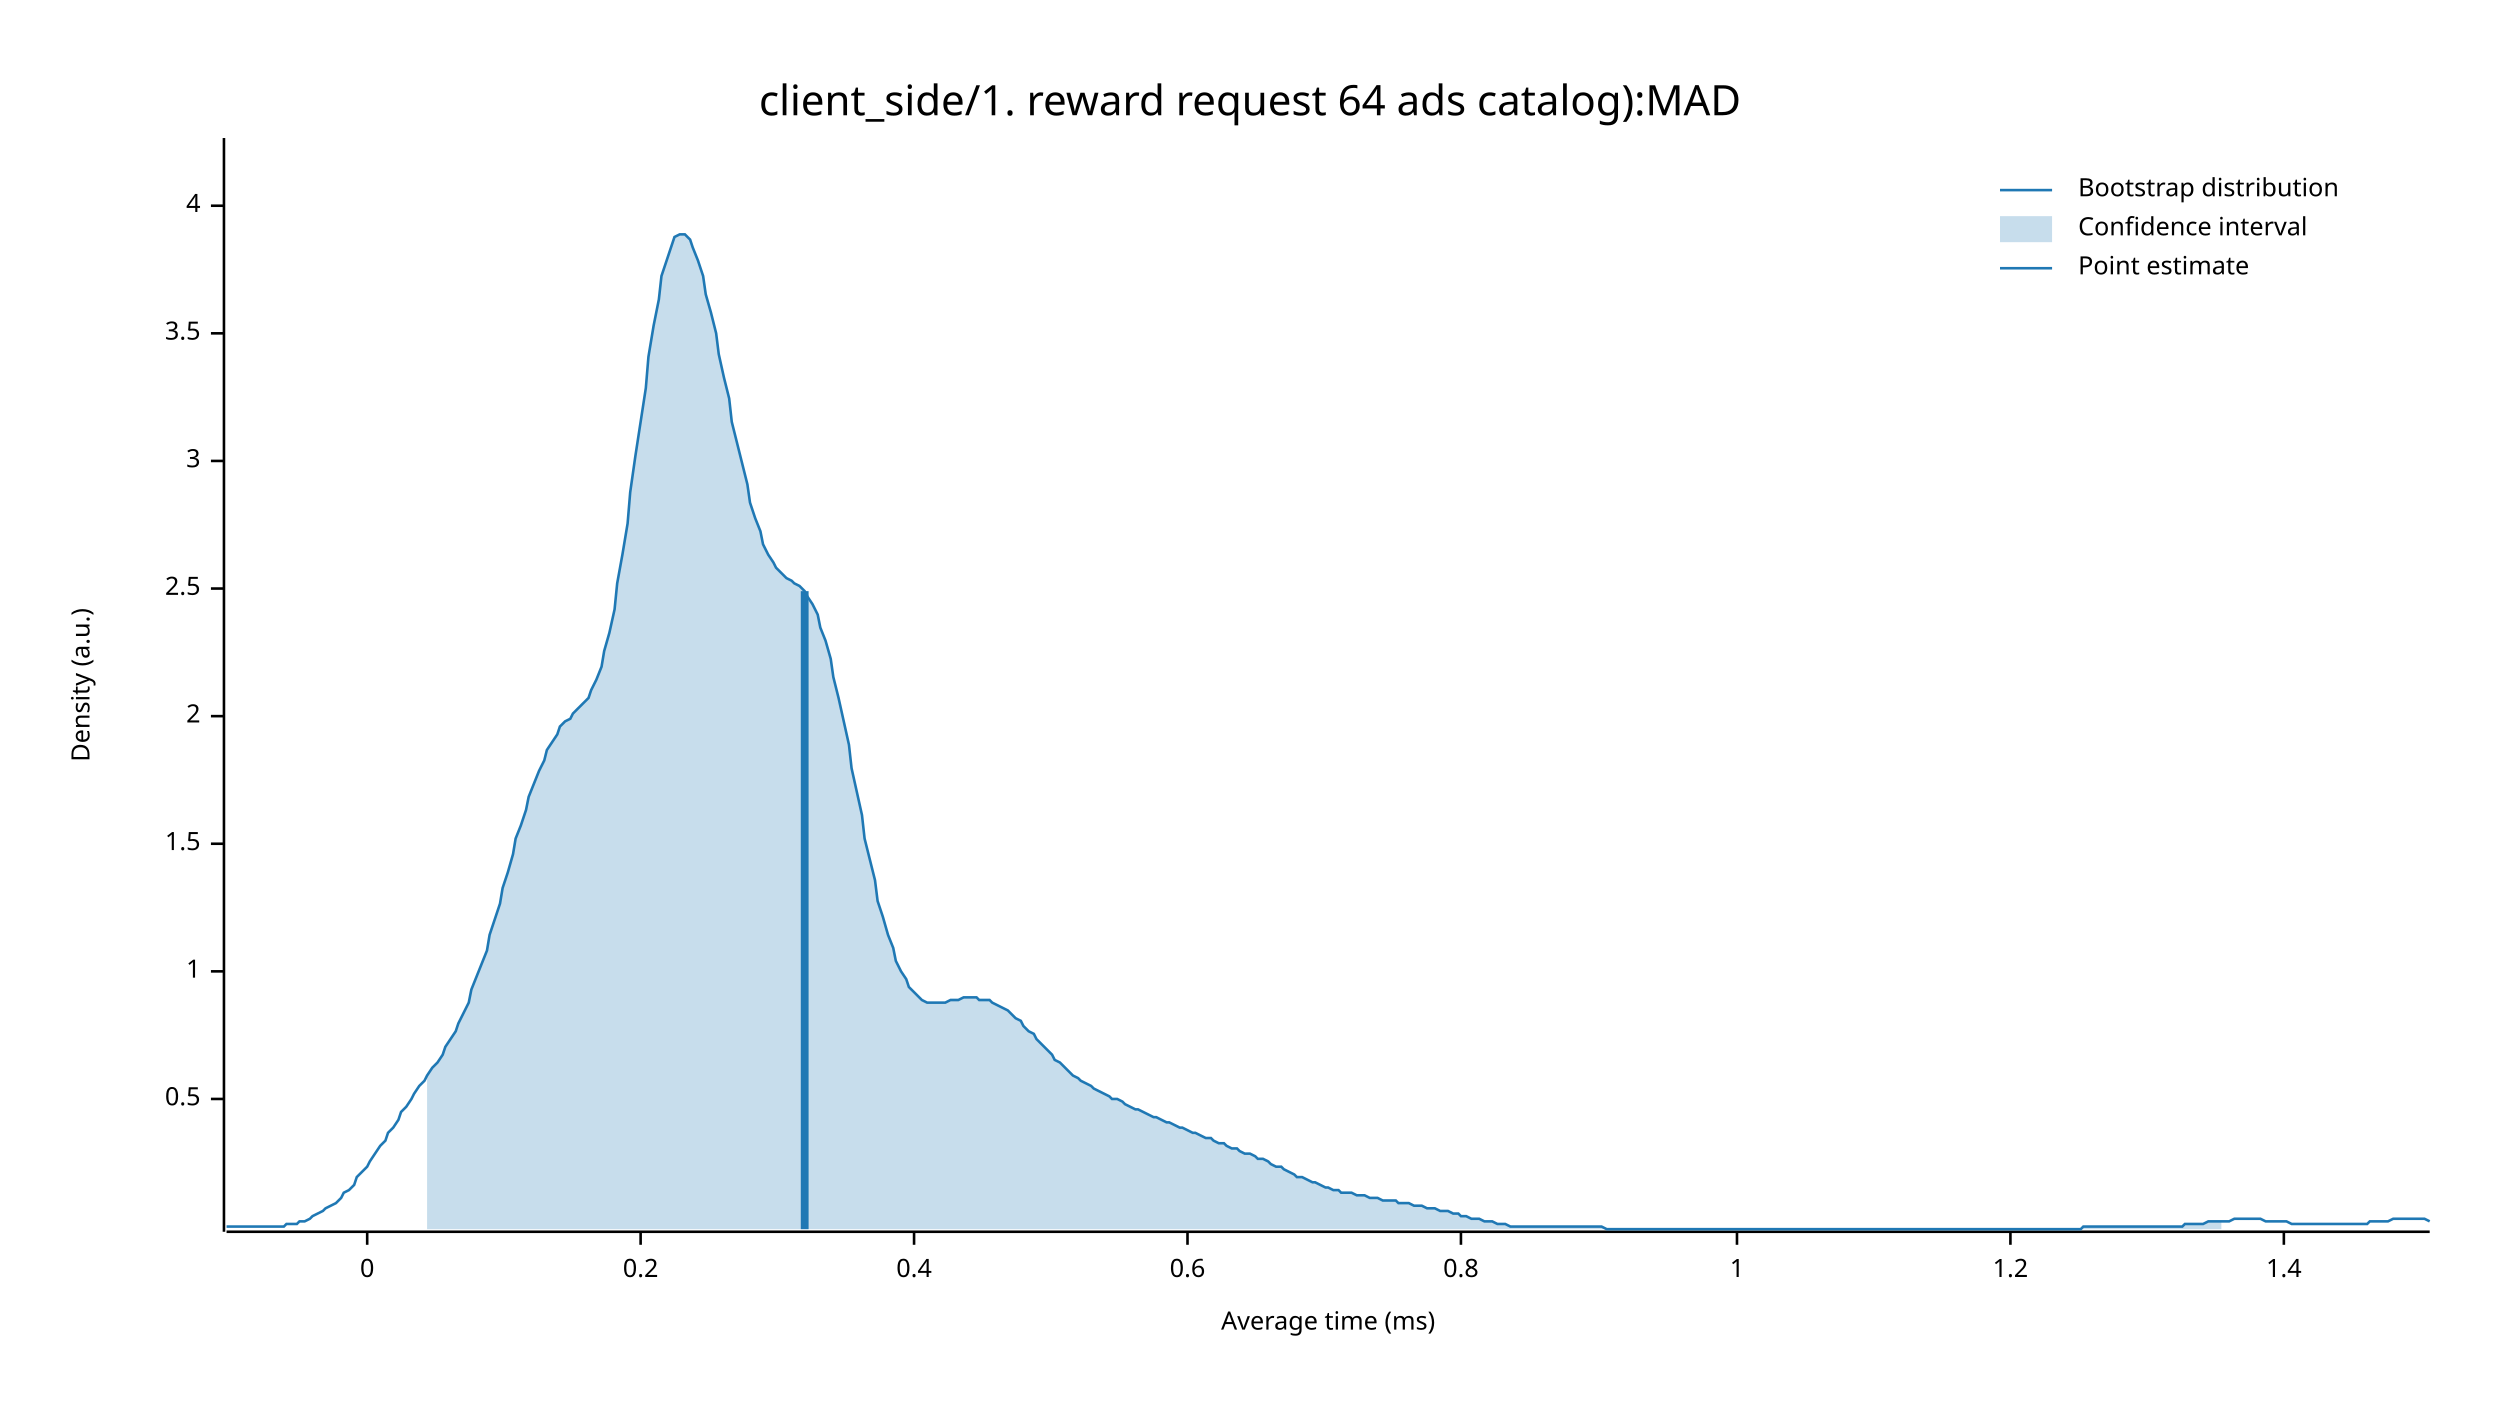
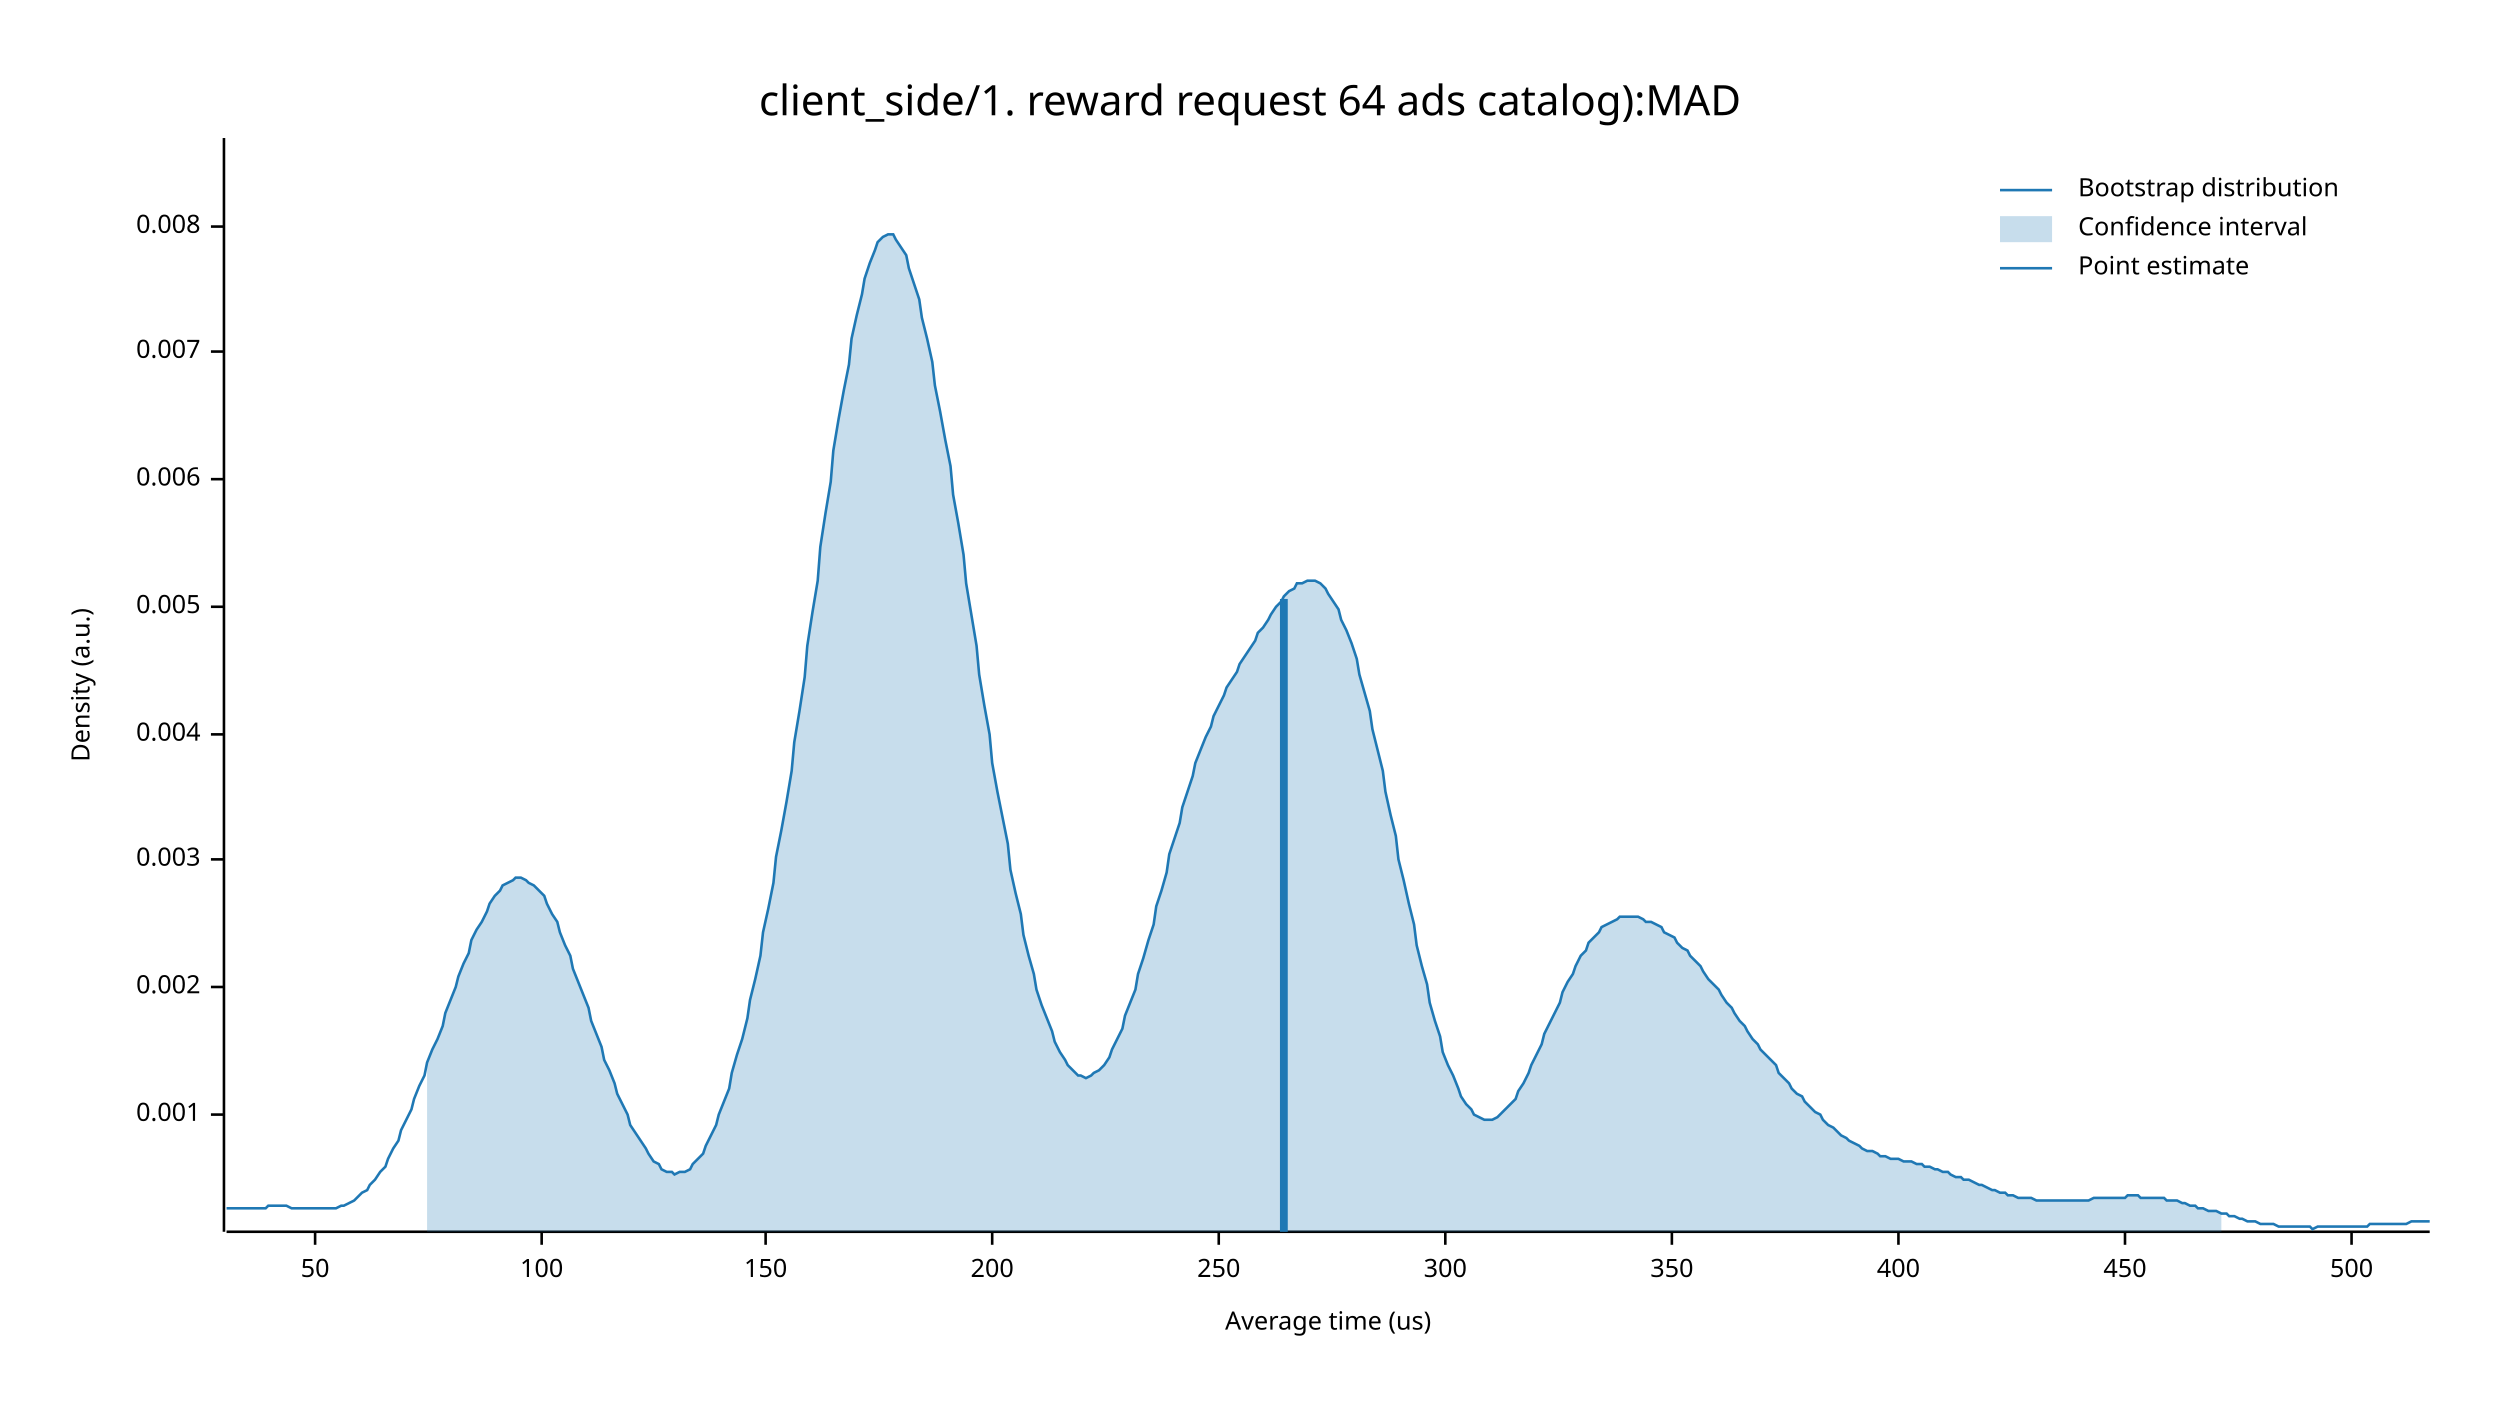
<svg xmlns="http://www.w3.org/2000/svg" width="960" height="540" viewBox="0 0 960 540">
  <text x="480" y="32" dy="0.76em" text-anchor="middle" font-family="sans-serif" font-size="16.129" opacity="1" fill="#000000">
client_side/1. reward request 64 ads catalog):MAD
</text>
  <text x="27" y="263" dy="0.76em" text-anchor="middle" font-family="sans-serif" font-size="9.677" opacity="1" fill="#000000" transform="rotate(270, 27, 263)">
Density (a.u.)
</text>
  <text x="510" y="513" dy="-0.5ex" text-anchor="middle" font-family="sans-serif" font-size="9.677" opacity="1" fill="#000000">
- Average time (ms)
+ Average time (us)
</text>
  <polyline fill="none" opacity="1" stroke="#000000" stroke-width="1" points="86,53 86,473 " />
-   <text x="77" y="422" dy="0.5ex" text-anchor="end" font-family="sans-serif" font-size="9.677" opacity="1" fill="#000000">
- 0.5
+   <text x="77" y="428" dy="0.5ex" text-anchor="end" font-family="sans-serif" font-size="9.677" opacity="1" fill="#000000">
+ 0.001
</text>
-   <polyline fill="none" opacity="1" stroke="#000000" stroke-width="1" points="81,422 86,422 " />
-   <text x="77" y="373" dy="0.5ex" text-anchor="end" font-family="sans-serif" font-size="9.677" opacity="1" fill="#000000">
- 1
+   <polyline fill="none" opacity="1" stroke="#000000" stroke-width="1" points="81,428 86,428 " />
+   <text x="77" y="379" dy="0.5ex" text-anchor="end" font-family="sans-serif" font-size="9.677" opacity="1" fill="#000000">
+ 0.002
</text>
-   <polyline fill="none" opacity="1" stroke="#000000" stroke-width="1" points="81,373 86,373 " />
-   <text x="77" y="324" dy="0.5ex" text-anchor="end" font-family="sans-serif" font-size="9.677" opacity="1" fill="#000000">
- 1.5
+   <polyline fill="none" opacity="1" stroke="#000000" stroke-width="1" points="81,379 86,379 " />
+   <text x="77" y="330" dy="0.5ex" text-anchor="end" font-family="sans-serif" font-size="9.677" opacity="1" fill="#000000">
+ 0.003
</text>
-   <polyline fill="none" opacity="1" stroke="#000000" stroke-width="1" points="81,324 86,324 " />
-   <text x="77" y="275" dy="0.5ex" text-anchor="end" font-family="sans-serif" font-size="9.677" opacity="1" fill="#000000">
- 2
+   <polyline fill="none" opacity="1" stroke="#000000" stroke-width="1" points="81,330 86,330 " />
+   <text x="77" y="282" dy="0.5ex" text-anchor="end" font-family="sans-serif" font-size="9.677" opacity="1" fill="#000000">
+ 0.004
</text>
-   <polyline fill="none" opacity="1" stroke="#000000" stroke-width="1" points="81,275 86,275 " />
-   <text x="77" y="226" dy="0.5ex" text-anchor="end" font-family="sans-serif" font-size="9.677" opacity="1" fill="#000000">
- 2.5
+   <polyline fill="none" opacity="1" stroke="#000000" stroke-width="1" points="81,282 86,282 " />
+   <text x="77" y="233" dy="0.5ex" text-anchor="end" font-family="sans-serif" font-size="9.677" opacity="1" fill="#000000">
+ 0.005
</text>
-   <polyline fill="none" opacity="1" stroke="#000000" stroke-width="1" points="81,226 86,226 " />
-   <text x="77" y="177" dy="0.5ex" text-anchor="end" font-family="sans-serif" font-size="9.677" opacity="1" fill="#000000">
- 3
+   <polyline fill="none" opacity="1" stroke="#000000" stroke-width="1" points="81,233 86,233 " />
+   <text x="77" y="184" dy="0.5ex" text-anchor="end" font-family="sans-serif" font-size="9.677" opacity="1" fill="#000000">
+ 0.006
</text>
-   <polyline fill="none" opacity="1" stroke="#000000" stroke-width="1" points="81,177 86,177 " />
-   <text x="77" y="128" dy="0.5ex" text-anchor="end" font-family="sans-serif" font-size="9.677" opacity="1" fill="#000000">
- 3.5
+   <polyline fill="none" opacity="1" stroke="#000000" stroke-width="1" points="81,184 86,184 " />
+   <text x="77" y="135" dy="0.5ex" text-anchor="end" font-family="sans-serif" font-size="9.677" opacity="1" fill="#000000">
+ 0.007
</text>
-   <polyline fill="none" opacity="1" stroke="#000000" stroke-width="1" points="81,128 86,128 " />
-   <text x="77" y="79" dy="0.5ex" text-anchor="end" font-family="sans-serif" font-size="9.677" opacity="1" fill="#000000">
- 4
+   <polyline fill="none" opacity="1" stroke="#000000" stroke-width="1" points="81,135 86,135 " />
+   <text x="77" y="87" dy="0.5ex" text-anchor="end" font-family="sans-serif" font-size="9.677" opacity="1" fill="#000000">
+ 0.008
</text>
-   <polyline fill="none" opacity="1" stroke="#000000" stroke-width="1" points="81,79 86,79 " />
+   <polyline fill="none" opacity="1" stroke="#000000" stroke-width="1" points="81,87 86,87 " />
  <polyline fill="none" opacity="1" stroke="#000000" stroke-width="1" points="87,473 933,473 " />
-   <text x="141" y="483" dy="0.76em" text-anchor="middle" font-family="sans-serif" font-size="9.677" opacity="1" fill="#000000">
- 0
+   <text x="121" y="483" dy="0.76em" text-anchor="middle" font-family="sans-serif" font-size="9.677" opacity="1" fill="#000000">
+ 50
</text>
-   <polyline fill="none" opacity="1" stroke="#000000" stroke-width="1" points="141,473 141,478 " />
-   <text x="246" y="483" dy="0.76em" text-anchor="middle" font-family="sans-serif" font-size="9.677" opacity="1" fill="#000000">
- 0.2
+   <polyline fill="none" opacity="1" stroke="#000000" stroke-width="1" points="121,473 121,478 " />
+   <text x="208" y="483" dy="0.76em" text-anchor="middle" font-family="sans-serif" font-size="9.677" opacity="1" fill="#000000">
+ 100
</text>
-   <polyline fill="none" opacity="1" stroke="#000000" stroke-width="1" points="246,473 246,478 " />
-   <text x="351" y="483" dy="0.76em" text-anchor="middle" font-family="sans-serif" font-size="9.677" opacity="1" fill="#000000">
- 0.4
+   <polyline fill="none" opacity="1" stroke="#000000" stroke-width="1" points="208,473 208,478 " />
+   <text x="294" y="483" dy="0.76em" text-anchor="middle" font-family="sans-serif" font-size="9.677" opacity="1" fill="#000000">
+ 150
</text>
-   <polyline fill="none" opacity="1" stroke="#000000" stroke-width="1" points="351,473 351,478 " />
-   <text x="456" y="483" dy="0.76em" text-anchor="middle" font-family="sans-serif" font-size="9.677" opacity="1" fill="#000000">
- 0.6
+   <polyline fill="none" opacity="1" stroke="#000000" stroke-width="1" points="294,473 294,478 " />
+   <text x="381" y="483" dy="0.76em" text-anchor="middle" font-family="sans-serif" font-size="9.677" opacity="1" fill="#000000">
+ 200
</text>
-   <polyline fill="none" opacity="1" stroke="#000000" stroke-width="1" points="456,473 456,478 " />
-   <text x="561" y="483" dy="0.76em" text-anchor="middle" font-family="sans-serif" font-size="9.677" opacity="1" fill="#000000">
- 0.8
+   <polyline fill="none" opacity="1" stroke="#000000" stroke-width="1" points="381,473 381,478 " />
+   <text x="468" y="483" dy="0.76em" text-anchor="middle" font-family="sans-serif" font-size="9.677" opacity="1" fill="#000000">
+ 250
</text>
-   <polyline fill="none" opacity="1" stroke="#000000" stroke-width="1" points="561,473 561,478 " />
-   <text x="667" y="483" dy="0.76em" text-anchor="middle" font-family="sans-serif" font-size="9.677" opacity="1" fill="#000000">
- 1
+   <polyline fill="none" opacity="1" stroke="#000000" stroke-width="1" points="468,473 468,478 " />
+   <text x="555" y="483" dy="0.76em" text-anchor="middle" font-family="sans-serif" font-size="9.677" opacity="1" fill="#000000">
+ 300
</text>
-   <polyline fill="none" opacity="1" stroke="#000000" stroke-width="1" points="667,473 667,478 " />
-   <text x="772" y="483" dy="0.76em" text-anchor="middle" font-family="sans-serif" font-size="9.677" opacity="1" fill="#000000">
- 1.2
+   <polyline fill="none" opacity="1" stroke="#000000" stroke-width="1" points="555,473 555,478 " />
+   <text x="642" y="483" dy="0.76em" text-anchor="middle" font-family="sans-serif" font-size="9.677" opacity="1" fill="#000000">
+ 350
</text>
-   <polyline fill="none" opacity="1" stroke="#000000" stroke-width="1" points="772,473 772,478 " />
-   <text x="877" y="483" dy="0.76em" text-anchor="middle" font-family="sans-serif" font-size="9.677" opacity="1" fill="#000000">
- 1.4
+   <polyline fill="none" opacity="1" stroke="#000000" stroke-width="1" points="642,473 642,478 " />
+   <text x="729" y="483" dy="0.76em" text-anchor="middle" font-family="sans-serif" font-size="9.677" opacity="1" fill="#000000">
+ 400
</text>
-   <polyline fill="none" opacity="1" stroke="#000000" stroke-width="1" points="877,473 877,478 " />
-   <polyline fill="none" opacity="1" stroke="#1F78B4" stroke-width="1" points="87,471 88,471 90,471 92,471 93,471 95,471 97,471 98,471 100,471 102,471 103,471 105,471 107,471 109,471 110,470 112,470 114,470 115,469 117,469 119,468 120,467 122,466 124,465 125,464 127,463 129,462 131,460 132,458 134,457 136,455 137,452 139,450 141,448 142,446 144,443 146,440 148,438 149,435 151,433 153,430 154,427 156,425 158,422 159,420 161,417 163,415 164,413 166,410 168,408 170,405 171,402 173,399 175,396 176,393 178,389 180,385 181,380 183,375 185,370 187,365 188,359 190,353 192,347 193,341 195,335 197,328 198,322 200,317 202,311 203,306 205,301 207,296 209,292 210,288 212,285 214,282 215,279 217,277 219,276 220,274 222,272 224,270 226,268 227,265 229,261 231,256 232,250 234,243 236,234 237,224 239,213 241,201 242,189 244,175 246,162 248,149 249,137 251,125 253,115 254,106 256,100 258,94 259,91 261,90 263,90 265,92 266,95 268,100 270,106 271,113 273,120 275,128 276,136 278,145 280,153 281,162 283,170 285,178 287,186 288,193 290,199 292,204 293,209 295,213 297,216 298,218 300,220 302,222 304,223 305,224 307,225 309,227 310,229 312,232 314,236 315,241 317,246 319,253 320,260 322,268 324,277 326,286 327,295 329,304 331,313 332,322 334,330 336,338 337,346 339,352 341,359 343,364 344,369 346,373 348,376 349,379 351,381 353,383 354,384 356,385 358,385 359,385 361,385 363,385 365,384 366,384 368,384 370,383 371,383 373,383 375,383 376,384 378,384 380,384 381,385 383,386 385,387 387,388 388,389 390,391 392,392 393,394 395,396 397,397 398,399 400,401 402,403 404,405 405,407 407,408 409,410 410,411 412,413 414,414 415,415 417,416 419,417 420,418 422,419 424,420 426,421 427,422 429,422 431,423 432,424 434,425 436,426 437,426 439,427 441,428 443,429 444,429 446,430 448,431 449,431 451,432 453,433 454,433 456,434 458,435 459,435 461,436 463,437 465,437 466,438 468,439 470,439 471,440 473,441 475,441 476,442 478,443 480,443 482,444 483,445 485,445 487,446 488,447 490,448 492,448 493,449 495,450 497,451 498,452 500,452 502,453 504,454 505,454 507,455 509,456 510,456 512,457 514,457 515,458 517,458 519,458 521,459 522,459 524,459 526,460 527,460 529,460 531,461 532,461 534,461 536,461 537,462 539,462 541,462 543,463 544,463 546,463 548,464 549,464 551,464 553,465 554,465 556,465 558,466 560,466 561,467 563,467 565,468 566,468 568,468 570,469 571,469 573,469 575,470 576,470 578,470 580,471 582,471 583,471 585,471 587,471 588,471 590,471 592,471 593,471 595,471 597,471 599,471 600,471 602,471 604,471 605,471 607,471 609,471 610,471 612,471 614,471 615,471 617,472 619,472 621,472 622,472 624,472 626,472 627,472 629,472 631,472 632,472 634,472 636,472 638,472 639,472 641,472 643,472 644,472 646,472 648,472 649,472 651,472 653,472 654,472 656,472 658,472 660,472 661,472 663,472 665,472 666,472 668,472 670,472 671,472 673,472 675,472 676,472 678,472 680,472 682,472 683,472 685,472 687,472 688,472 690,472 692,472 693,472 695,472 697,472 699,472 700,472 702,472 704,472 705,472 707,472 709,472 710,472 712,472 714,472 715,472 717,472 719,472 721,472 722,472 724,472 726,472 727,472 729,472 731,472 732,472 734,472 736,472 738,472 739,472 741,472 743,472 744,472 746,472 748,472 749,472 751,472 753,472 754,472 756,472 758,472 760,472 761,472 763,472 765,472 766,472 768,472 770,472 771,472 773,472 775,472 777,472 778,472 780,472 782,472 783,472 785,472 787,472 788,472 790,472 792,472 793,472 795,472 797,472 799,472 800,471 802,471 804,471 805,471 807,471 809,471 810,471 812,471 814,471 816,471 817,471 819,471 821,471 822,471 824,471 826,471 827,471 829,471 831,471 832,471 834,471 836,471 838,471 839,470 841,470 843,470 844,470 846,470 848,469 849,469 851,469 853,469 855,469 856,469 858,468 860,468 861,468 863,468 865,468 866,468 868,468 870,469 871,469 873,469 875,469 877,469 878,469 880,470 882,470 883,470 885,470 887,470 888,470 890,470 892,470 894,470 895,470 897,470 899,470 900,470 902,470 904,470 905,470 907,470 909,470 910,469 912,469 914,469 916,469 917,469 919,468 921,468 922,468 924,468 926,468 927,468 929,468 931,468 933,469 " />
-   <polygon opacity="0.25" fill="#1F78B4" points="164,413 166,410 168,408 170,405 171,402 173,399 175,396 176,393 178,389 180,385 181,380 183,375 185,370 187,365 188,359 190,353 192,347 193,341 195,335 197,328 198,322 200,317 202,311 203,306 205,301 207,296 209,292 210,288 212,285 214,282 215,279 217,277 219,276 220,274 222,272 224,270 226,268 227,265 229,261 231,256 232,250 234,243 236,234 237,224 239,213 241,201 242,189 244,175 246,162 248,149 249,137 251,125 253,115 254,106 256,100 258,94 259,91 261,90 263,90 265,92 266,95 268,100 270,106 271,113 273,120 275,128 276,136 278,145 280,153 281,162 283,170 285,178 287,186 288,193 290,199 292,204 293,209 295,213 297,216 298,218 300,220 302,222 304,223 305,224 307,225 309,227 310,229 312,232 314,236 315,241 317,246 319,253 320,260 322,268 324,277 326,286 327,295 329,304 331,313 332,322 334,330 336,338 337,346 339,352 341,359 343,364 344,369 346,373 348,376 349,379 351,381 353,383 354,384 356,385 358,385 359,385 361,385 363,385 365,384 366,384 368,384 370,383 371,383 373,383 375,383 376,384 378,384 380,384 381,385 383,386 385,387 387,388 388,389 390,391 392,392 393,394 395,396 397,397 398,399 400,401 402,403 404,405 405,407 407,408 409,410 410,411 412,413 414,414 415,415 417,416 419,417 420,418 422,419 424,420 426,421 427,422 429,422 431,423 432,424 434,425 436,426 437,426 439,427 441,428 443,429 444,429 446,430 448,431 449,431 451,432 453,433 454,433 456,434 458,435 459,435 461,436 463,437 465,437 466,438 468,439 470,439 471,440 473,441 475,441 476,442 478,443 480,443 482,444 483,445 485,445 487,446 488,447 490,448 492,448 493,449 495,450 497,451 498,452 500,452 502,453 504,454 505,454 507,455 509,456 510,456 512,457 514,457 515,458 517,458 519,458 521,459 522,459 524,459 526,460 527,460 529,460 531,461 532,461 534,461 536,461 537,462 539,462 541,462 543,463 544,463 546,463 548,464 549,464 551,464 553,465 554,465 556,465 558,466 560,466 561,467 563,467 565,468 566,468 568,468 570,469 571,469 573,469 575,470 576,470 578,470 580,471 582,471 583,471 585,471 587,471 588,471 590,471 592,471 593,471 595,471 597,471 599,471 600,471 602,471 604,471 605,471 607,471 609,471 610,471 612,471 614,471 615,471 617,472 619,472 621,472 622,472 624,472 626,472 627,472 629,472 631,472 632,472 634,472 636,472 638,472 639,472 641,472 643,472 644,472 646,472 648,472 649,472 651,472 653,472 654,472 656,472 658,472 660,472 661,472 663,472 665,472 666,472 668,472 670,472 671,472 673,472 675,472 676,472 678,472 680,472 682,472 683,472 685,472 687,472 688,472 690,472 692,472 693,472 695,472 697,472 699,472 700,472 702,472 704,472 705,472 707,472 709,472 710,472 712,472 714,472 715,472 717,472 719,472 721,472 722,472 724,472 726,472 727,472 729,472 731,472 732,472 734,472 736,472 738,472 739,472 741,472 743,472 744,472 746,472 748,472 749,472 751,472 753,472 754,472 756,472 758,472 760,472 761,472 763,472 765,472 766,472 768,472 770,472 771,472 773,472 775,472 777,472 778,472 780,472 782,472 783,472 785,472 787,472 788,472 790,472 792,472 793,472 795,472 797,472 799,472 800,471 802,471 804,471 805,471 807,471 809,471 810,471 812,471 814,471 816,471 817,471 819,471 821,471 822,471 824,471 826,471 827,471 829,471 831,471 832,471 834,471 836,471 838,471 839,470 841,470 843,470 844,470 846,470 848,469 849,469 851,469 853,469 853,472 164,472 " />
-   <polyline fill="none" opacity="1" stroke="#1F78B4" stroke-width="3" points="309,472 309,227 " />
+   <polyline fill="none" opacity="1" stroke="#000000" stroke-width="1" points="729,473 729,478 " />
+   <text x="816" y="483" dy="0.76em" text-anchor="middle" font-family="sans-serif" font-size="9.677" opacity="1" fill="#000000">
+ 450
+ </text>
+   <polyline fill="none" opacity="1" stroke="#000000" stroke-width="1" points="816,473 816,478 " />
+   <text x="903" y="483" dy="0.76em" text-anchor="middle" font-family="sans-serif" font-size="9.677" opacity="1" fill="#000000">
+ 500
+ </text>
+   <polyline fill="none" opacity="1" stroke="#000000" stroke-width="1" points="903,473 903,478 " />
+   <polyline fill="none" opacity="1" stroke="#1F78B4" stroke-width="1" points="87,464 88,464 90,464 92,464 93,464 95,464 97,464 98,464 100,464 102,464 103,463 105,463 107,463 109,463 110,463 112,464 114,464 115,464 117,464 119,464 120,464 122,464 124,464 125,464 127,464 129,464 131,463 132,463 134,462 136,461 137,460 139,458 141,457 142,455 144,453 146,450 148,448 149,445 151,441 153,438 154,434 156,430 158,426 159,422 161,417 163,413 164,408 166,403 168,399 170,394 171,389 173,384 175,379 176,375 178,370 180,366 181,361 183,357 185,354 187,350 188,347 190,344 192,342 193,340 195,339 197,338 198,337 200,337 202,338 203,339 205,340 207,342 209,344 210,347 212,351 214,354 215,358 217,363 219,367 220,372 222,377 224,382 226,387 227,392 229,397 231,402 232,407 234,411 236,416 237,420 239,424 241,428 242,432 244,435 246,438 248,441 249,443 251,446 253,447 254,449 256,450 258,450 259,451 261,450 263,450 265,449 266,447 268,445 270,443 271,440 273,436 275,432 276,428 278,423 280,418 281,412 283,405 285,399 287,391 288,384 290,376 292,367 293,358 295,349 297,339 298,329 300,319 302,308 304,296 305,285 307,273 309,260 310,248 312,235 314,223 315,210 317,197 319,185 320,173 322,161 324,150 326,140 327,130 329,121 331,113 332,107 334,101 336,96 337,93 339,91 341,90 343,90 344,92 346,95 348,98 349,103 351,109 353,115 354,122 356,130 358,139 359,148 361,158 363,169 365,179 366,190 368,201 370,213 371,224 373,236 375,248 376,259 378,271 380,282 381,293 383,304 385,314 387,324 388,334 390,343 392,351 393,359 395,367 397,374 398,380 400,386 402,391 404,396 405,400 407,404 409,407 410,409 412,411 414,413 415,413 417,414 419,413 420,412 422,411 424,409 426,406 427,403 429,399 431,395 432,390 434,385 436,380 437,374 439,368 441,361 443,355 444,348 446,342 448,335 449,328 451,322 453,316 454,310 456,304 458,298 459,293 461,288 463,283 465,279 466,275 468,271 470,267 471,264 473,261 475,258 476,255 478,252 480,249 482,246 483,243 485,241 487,238 488,236 490,233 492,231 493,229 495,227 497,226 498,224 500,224 502,223 504,223 505,223 507,224 509,226 510,228 512,231 514,234 515,238 517,242 519,247 521,253 522,259 524,266 526,273 527,280 529,288 531,296 532,304 534,313 536,321 537,330 539,338 541,347 543,355 544,363 546,371 548,378 549,385 551,392 553,398 554,404 556,409 558,413 560,418 561,421 563,424 565,426 566,428 568,429 570,430 571,430 573,430 575,429 576,428 578,426 580,424 582,422 583,419 585,416 587,412 588,409 590,405 592,401 593,397 595,393 597,389 599,385 600,381 602,377 604,374 605,371 607,367 609,365 610,362 612,360 614,358 615,356 617,355 619,354 621,353 622,352 624,352 626,352 627,352 629,352 631,353 632,354 634,354 636,355 638,356 639,358 641,359 643,360 644,362 646,364 648,365 649,367 651,369 653,371 654,373 656,376 658,378 660,380 661,382 663,385 665,387 666,389 668,392 670,394 671,396 673,399 675,401 676,403 678,405 680,407 682,409 683,412 685,414 687,416 688,418 690,420 692,421 693,423 695,425 697,427 699,428 700,430 702,432 704,433 705,434 707,436 709,437 710,438 712,439 714,440 715,441 717,442 719,442 721,443 722,444 724,444 726,445 727,445 729,445 731,446 732,446 734,446 736,447 738,447 739,448 741,448 743,449 744,449 746,450 748,450 749,451 751,452 753,452 754,453 756,453 758,454 760,455 761,455 763,456 765,457 766,457 768,458 770,458 771,459 773,459 775,460 777,460 778,460 780,460 782,461 783,461 785,461 787,461 788,461 790,461 792,461 793,461 795,461 797,461 799,461 800,461 802,461 804,460 805,460 807,460 809,460 810,460 812,460 814,460 816,460 817,459 819,459 821,459 822,460 824,460 826,460 827,460 829,460 831,460 832,461 834,461 836,461 838,462 839,462 841,463 843,463 844,464 846,464 848,465 849,465 851,465 853,466 855,466 856,467 858,467 860,468 861,468 863,469 865,469 866,469 868,470 870,470 871,470 873,470 875,471 877,471 878,471 880,471 882,471 883,471 885,471 887,471 888,472 890,471 892,471 894,471 895,471 897,471 899,471 900,471 902,471 904,471 905,471 907,471 909,471 910,470 912,470 914,470 916,470 917,470 919,470 921,470 922,470 924,470 926,469 927,469 929,469 931,469 933,469 " />
+   <polygon opacity="0.25" fill="#1F78B4" points="164,408 166,403 168,399 170,394 171,389 173,384 175,379 176,375 178,370 180,366 181,361 183,357 185,354 187,350 188,347 190,344 192,342 193,340 195,339 197,338 198,337 200,337 202,338 203,339 205,340 207,342 209,344 210,347 212,351 214,354 215,358 217,363 219,367 220,372 222,377 224,382 226,387 227,392 229,397 231,402 232,407 234,411 236,416 237,420 239,424 241,428 242,432 244,435 246,438 248,441 249,443 251,446 253,447 254,449 256,450 258,450 259,451 261,450 263,450 265,449 266,447 268,445 270,443 271,440 273,436 275,432 276,428 278,423 280,418 281,412 283,405 285,399 287,391 288,384 290,376 292,367 293,358 295,349 297,339 298,329 300,319 302,308 304,296 305,285 307,273 309,260 310,248 312,235 314,223 315,210 317,197 319,185 320,173 322,161 324,150 326,140 327,130 329,121 331,113 332,107 334,101 336,96 337,93 339,91 341,90 343,90 344,92 346,95 348,98 349,103 351,109 353,115 354,122 356,130 358,139 359,148 361,158 363,169 365,179 366,190 368,201 370,213 371,224 373,236 375,248 376,259 378,271 380,282 381,293 383,304 385,314 387,324 388,334 390,343 392,351 393,359 395,367 397,374 398,380 400,386 402,391 404,396 405,400 407,404 409,407 410,409 412,411 414,413 415,413 417,414 419,413 420,412 422,411 424,409 426,406 427,403 429,399 431,395 432,390 434,385 436,380 437,374 439,368 441,361 443,355 444,348 446,342 448,335 449,328 451,322 453,316 454,310 456,304 458,298 459,293 461,288 463,283 465,279 466,275 468,271 470,267 471,264 473,261 475,258 476,255 478,252 480,249 482,246 483,243 485,241 487,238 488,236 490,233 492,231 493,229 495,227 497,226 498,224 500,224 502,223 504,223 505,223 507,224 509,226 510,228 512,231 514,234 515,238 517,242 519,247 521,253 522,259 524,266 526,273 527,280 529,288 531,296 532,304 534,313 536,321 537,330 539,338 541,347 543,355 544,363 546,371 548,378 549,385 551,392 553,398 554,404 556,409 558,413 560,418 561,421 563,424 565,426 566,428 568,429 570,430 571,430 573,430 575,429 576,428 578,426 580,424 582,422 583,419 585,416 587,412 588,409 590,405 592,401 593,397 595,393 597,389 599,385 600,381 602,377 604,374 605,371 607,367 609,365 610,362 612,360 614,358 615,356 617,355 619,354 621,353 622,352 624,352 626,352 627,352 629,352 631,353 632,354 634,354 636,355 638,356 639,358 641,359 643,360 644,362 646,364 648,365 649,367 651,369 653,371 654,373 656,376 658,378 660,380 661,382 663,385 665,387 666,389 668,392 670,394 671,396 673,399 675,401 676,403 678,405 680,407 682,409 683,412 685,414 687,416 688,418 690,420 692,421 693,423 695,425 697,427 699,428 700,430 702,432 704,433 705,434 707,436 709,437 710,438 712,439 714,440 715,441 717,442 719,442 721,443 722,444 724,444 726,445 727,445 729,445 731,446 732,446 734,446 736,447 738,447 739,448 741,448 743,449 744,449 746,450 748,450 749,451 751,452 753,452 754,453 756,453 758,454 760,455 761,455 763,456 765,457 766,457 768,458 770,458 771,459 773,459 775,460 777,460 778,460 780,460 782,461 783,461 785,461 787,461 788,461 790,461 792,461 793,461 795,461 797,461 799,461 800,461 802,461 804,460 805,460 807,460 809,460 810,460 812,460 814,460 816,460 817,459 819,459 821,459 822,460 824,460 826,460 827,460 829,460 831,460 832,461 834,461 836,461 838,462 839,462 841,463 843,463 844,464 846,464 848,465 849,465 851,465 853,466 853,473 164,473 " />
+   <polyline fill="none" opacity="1" stroke="#1F78B4" stroke-width="3" points="493,473 493,230 " />
  <text x="798" y="68" dy="0.76em" text-anchor="start" font-family="sans-serif" font-size="9.677" opacity="1" fill="#000000">
Bootstrap distribution
</text>
  <text x="798" y="83" dy="0.76em" text-anchor="start" font-family="sans-serif" font-size="9.677" opacity="1" fill="#000000">
Confidence interval
</text>
  <text x="798" y="98" dy="0.76em" text-anchor="start" font-family="sans-serif" font-size="9.677" opacity="1" fill="#000000">
Point estimate
</text>
  <polyline fill="none" opacity="1" stroke="#1F78B4" stroke-width="1" points="768,73 788,73 " />
  <rect x="768" y="83" width="20" height="10" opacity="0.25" fill="#1F78B4" stroke="none" />
  <polyline fill="none" opacity="1" stroke="#1F78B4" stroke-width="1" points="768,103 788,103 " />
</svg>
